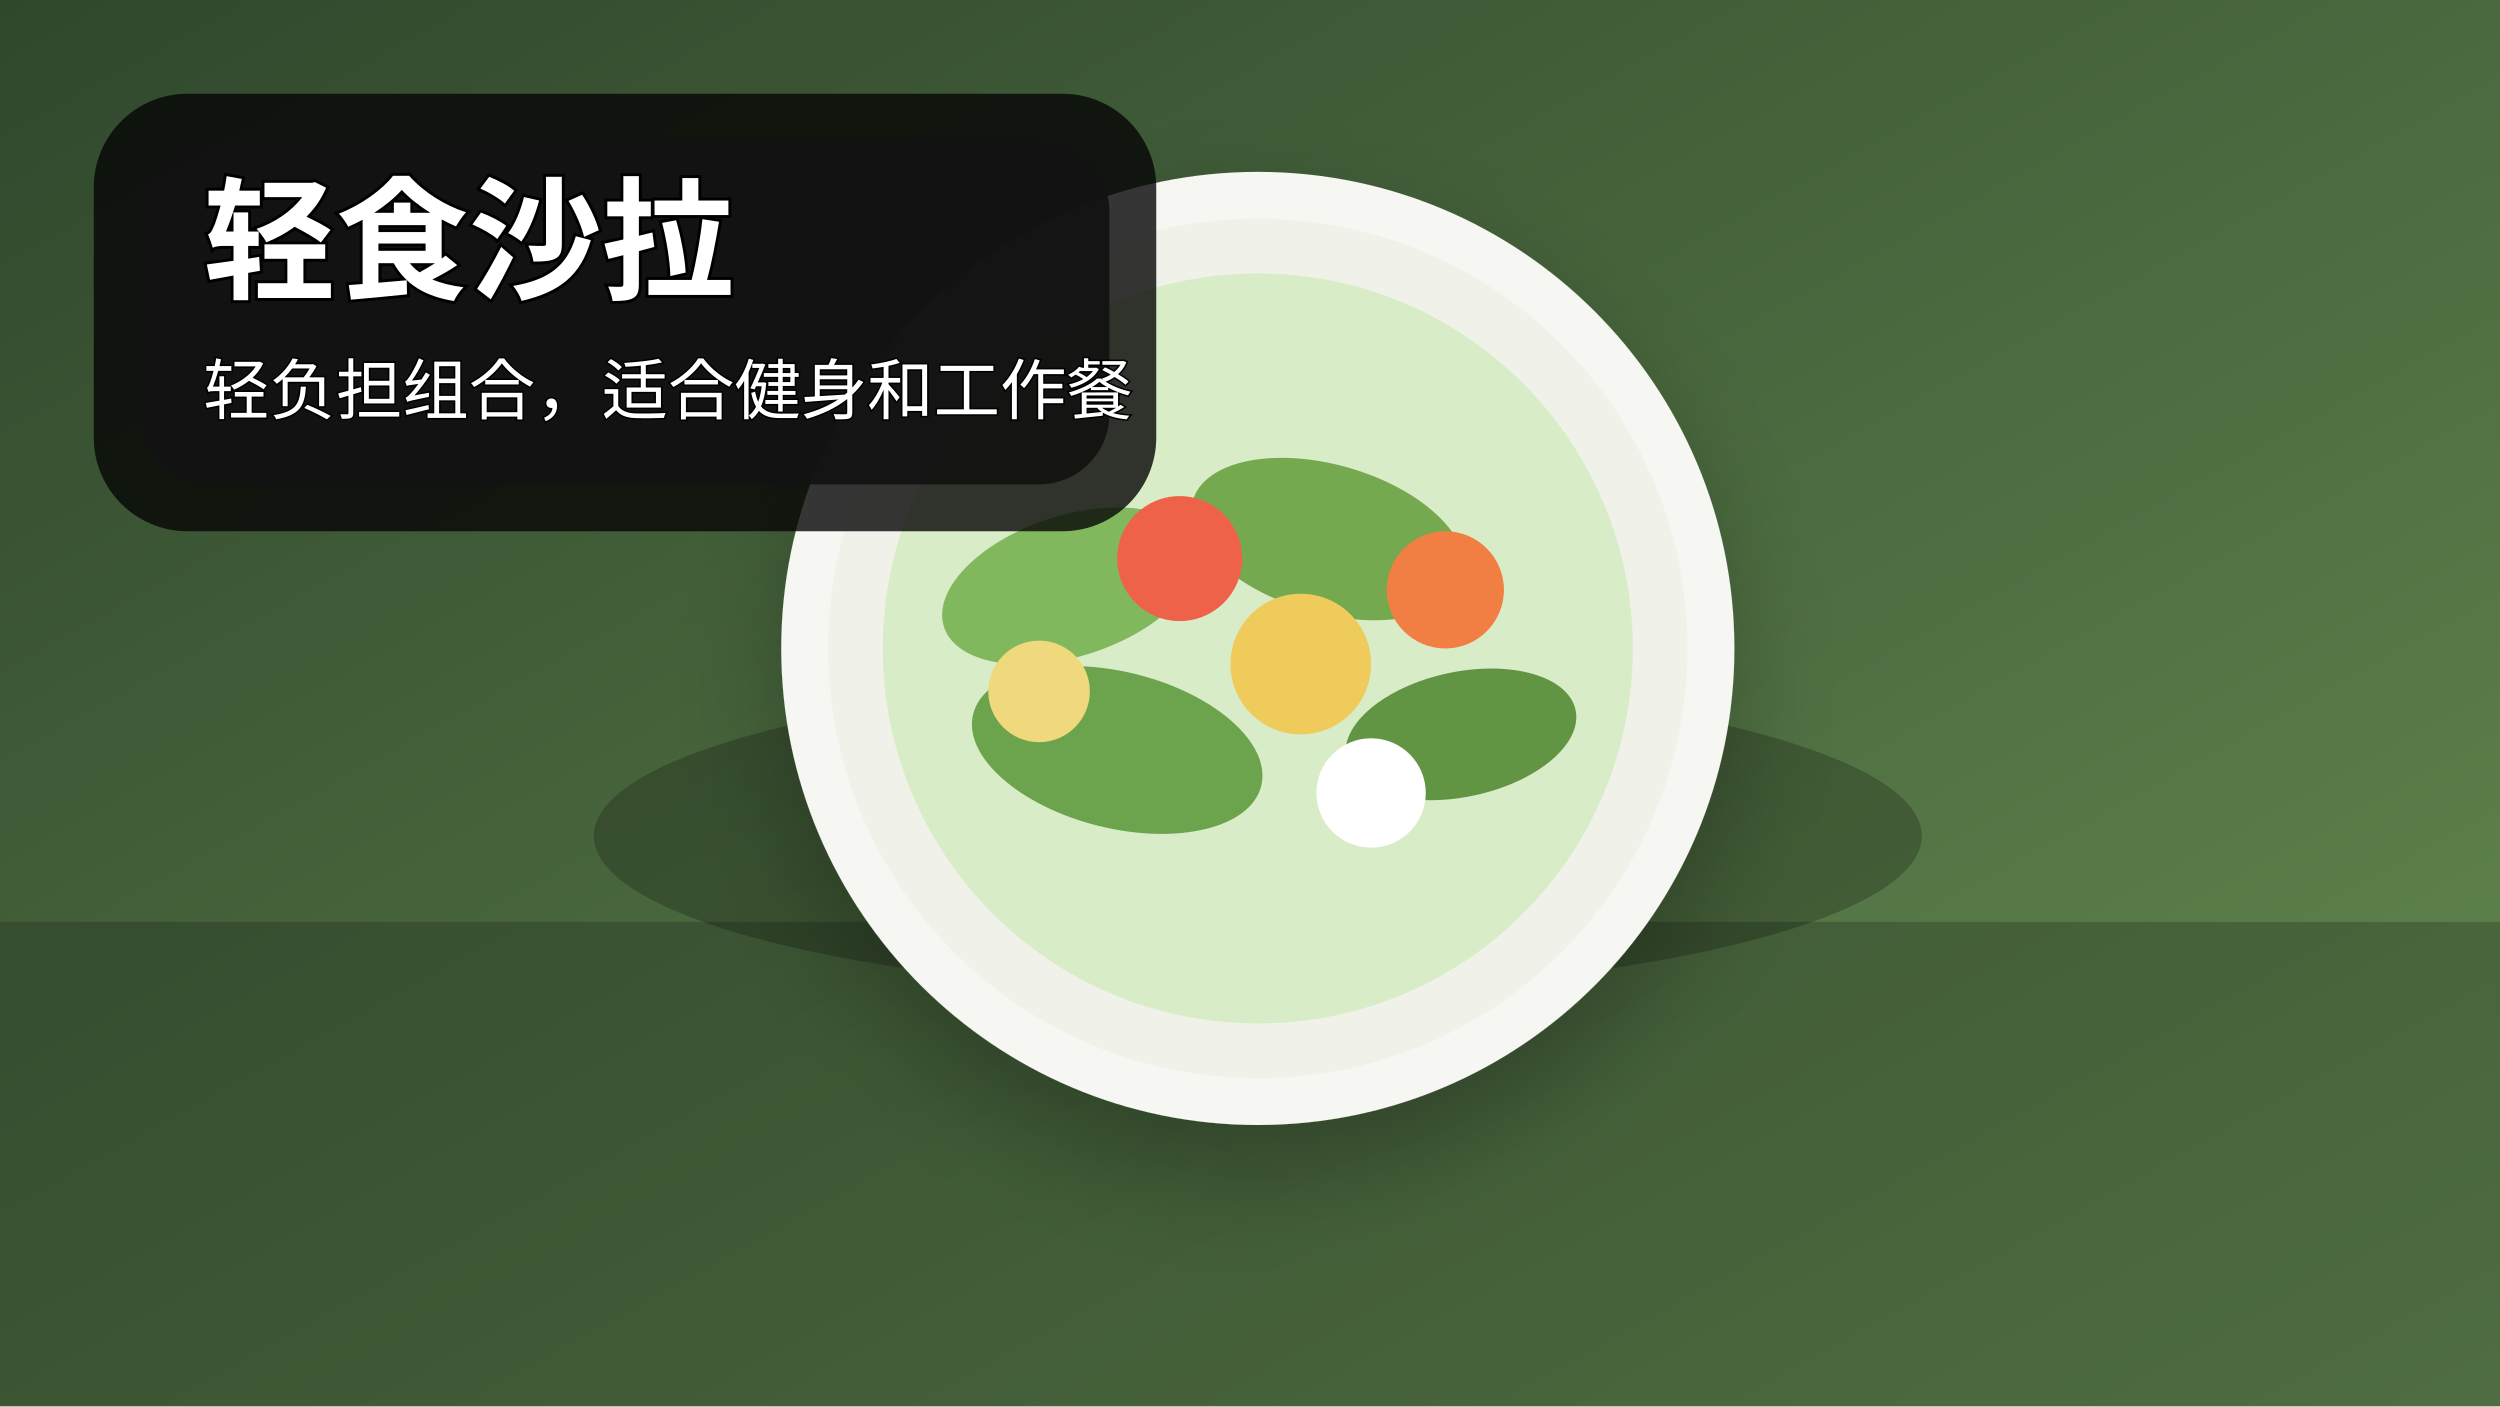
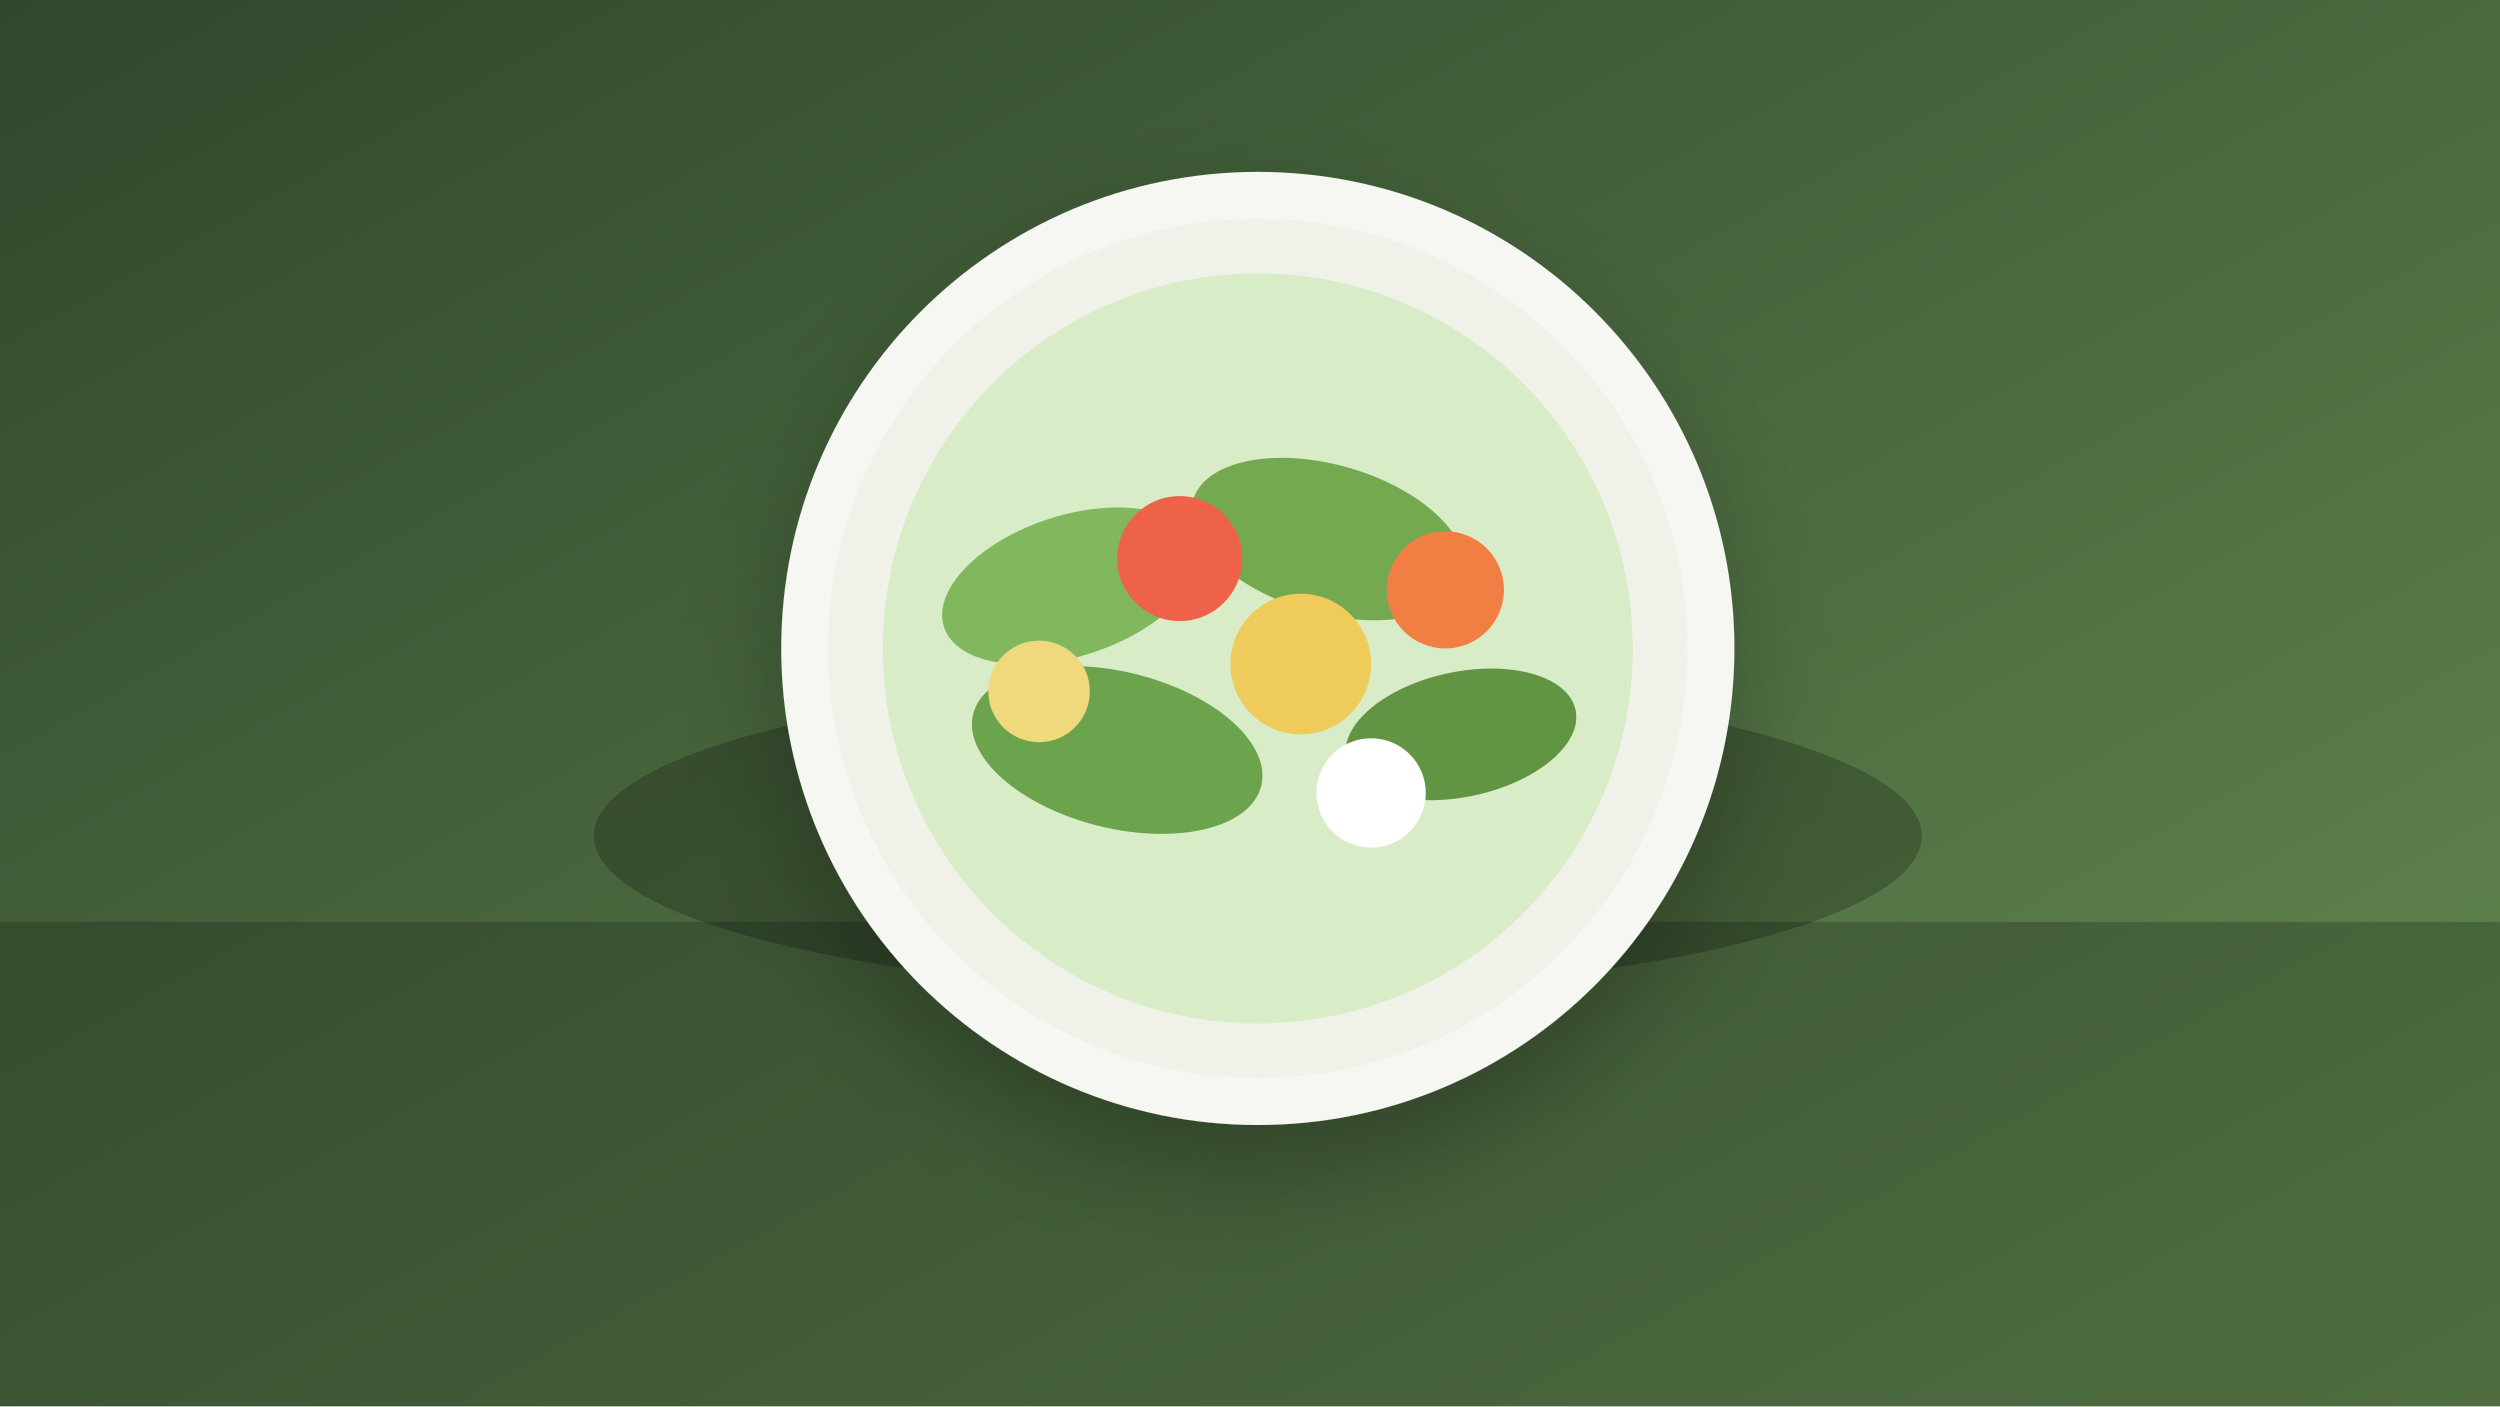
<svg xmlns="http://www.w3.org/2000/svg" viewBox="0 0 640 360">
  <defs>
    <linearGradient id="bg" x1="0%" y1="0%" x2="100%" y2="100%">
      <stop offset="0%" stop-color="#30472c" />
      <stop offset="100%" stop-color="#658b51" />
    </linearGradient>
    <filter id="shadow" x="-20%" y="-20%" width="140%" height="140%">
      <feDropShadow dx="0" dy="12" stdDeviation="14" flood-color="#000" flood-opacity=".26" />
    </filter>
  </defs>
  <rect width="640" height="360" fill="url(#bg)" />
  <rect y="236" width="640" height="124" fill="#162114" opacity=".28" />
  <ellipse cx="322" cy="214" rx="170" ry="40" fill="#000" opacity=".22" />
  <circle cx="322" cy="166" r="122" fill="#f6f6f3" filter="url(#shadow)" />
  <circle cx="322" cy="166" r="110" fill="#f0f2e9" />
  <circle cx="322" cy="166" r="96" fill="#d8ecc7" />
  <g opacity=".98">
    <ellipse cx="274" cy="150" rx="34" ry="18" fill="#7fb75c" transform="rotate(-18 274 150)" />
    <ellipse cx="340" cy="138" rx="36" ry="19" fill="#73a74c" transform="rotate(16 340 138)" />
    <ellipse cx="374" cy="188" rx="30" ry="16" fill="#5f9340" transform="rotate(-12 374 188)" />
    <ellipse cx="286" cy="192" rx="38" ry="20" fill="#6aa14a" transform="rotate(14 286 192)" />
    <circle cx="333" cy="170" r="18" fill="#f0ca5a" />
    <circle cx="302" cy="143" r="16" fill="#ef5f47" />
    <circle cx="370" cy="151" r="15" fill="#f27b40" />
    <circle cx="266" cy="177" r="13" fill="#f1d77a" />
    <circle cx="351" cy="203" r="14" fill="#ffffff" />
  </g>
-   <rect x="24" y="24" width="272" height="112" rx="24" fill="#050505" opacity=".8" />
-   <rect x="36" y="36" width="248" height="88" rx="18" fill="#111111" opacity=".92" />
-   <text x="52" y="74" font-size="34" font-weight="700" fill="#fff" stroke="#000" stroke-width="1.5" paint-order="stroke fill" font-family="Segoe UI, Arial, sans-serif">轻食沙拉</text>
-   <text x="52" y="106" font-size="17" fill="#ffffff" stroke="#000" stroke-width="0.8" paint-order="stroke fill" font-family="Segoe UI, Arial, sans-serif">轻负担组合，适合健身和工作餐</text>
</svg>
